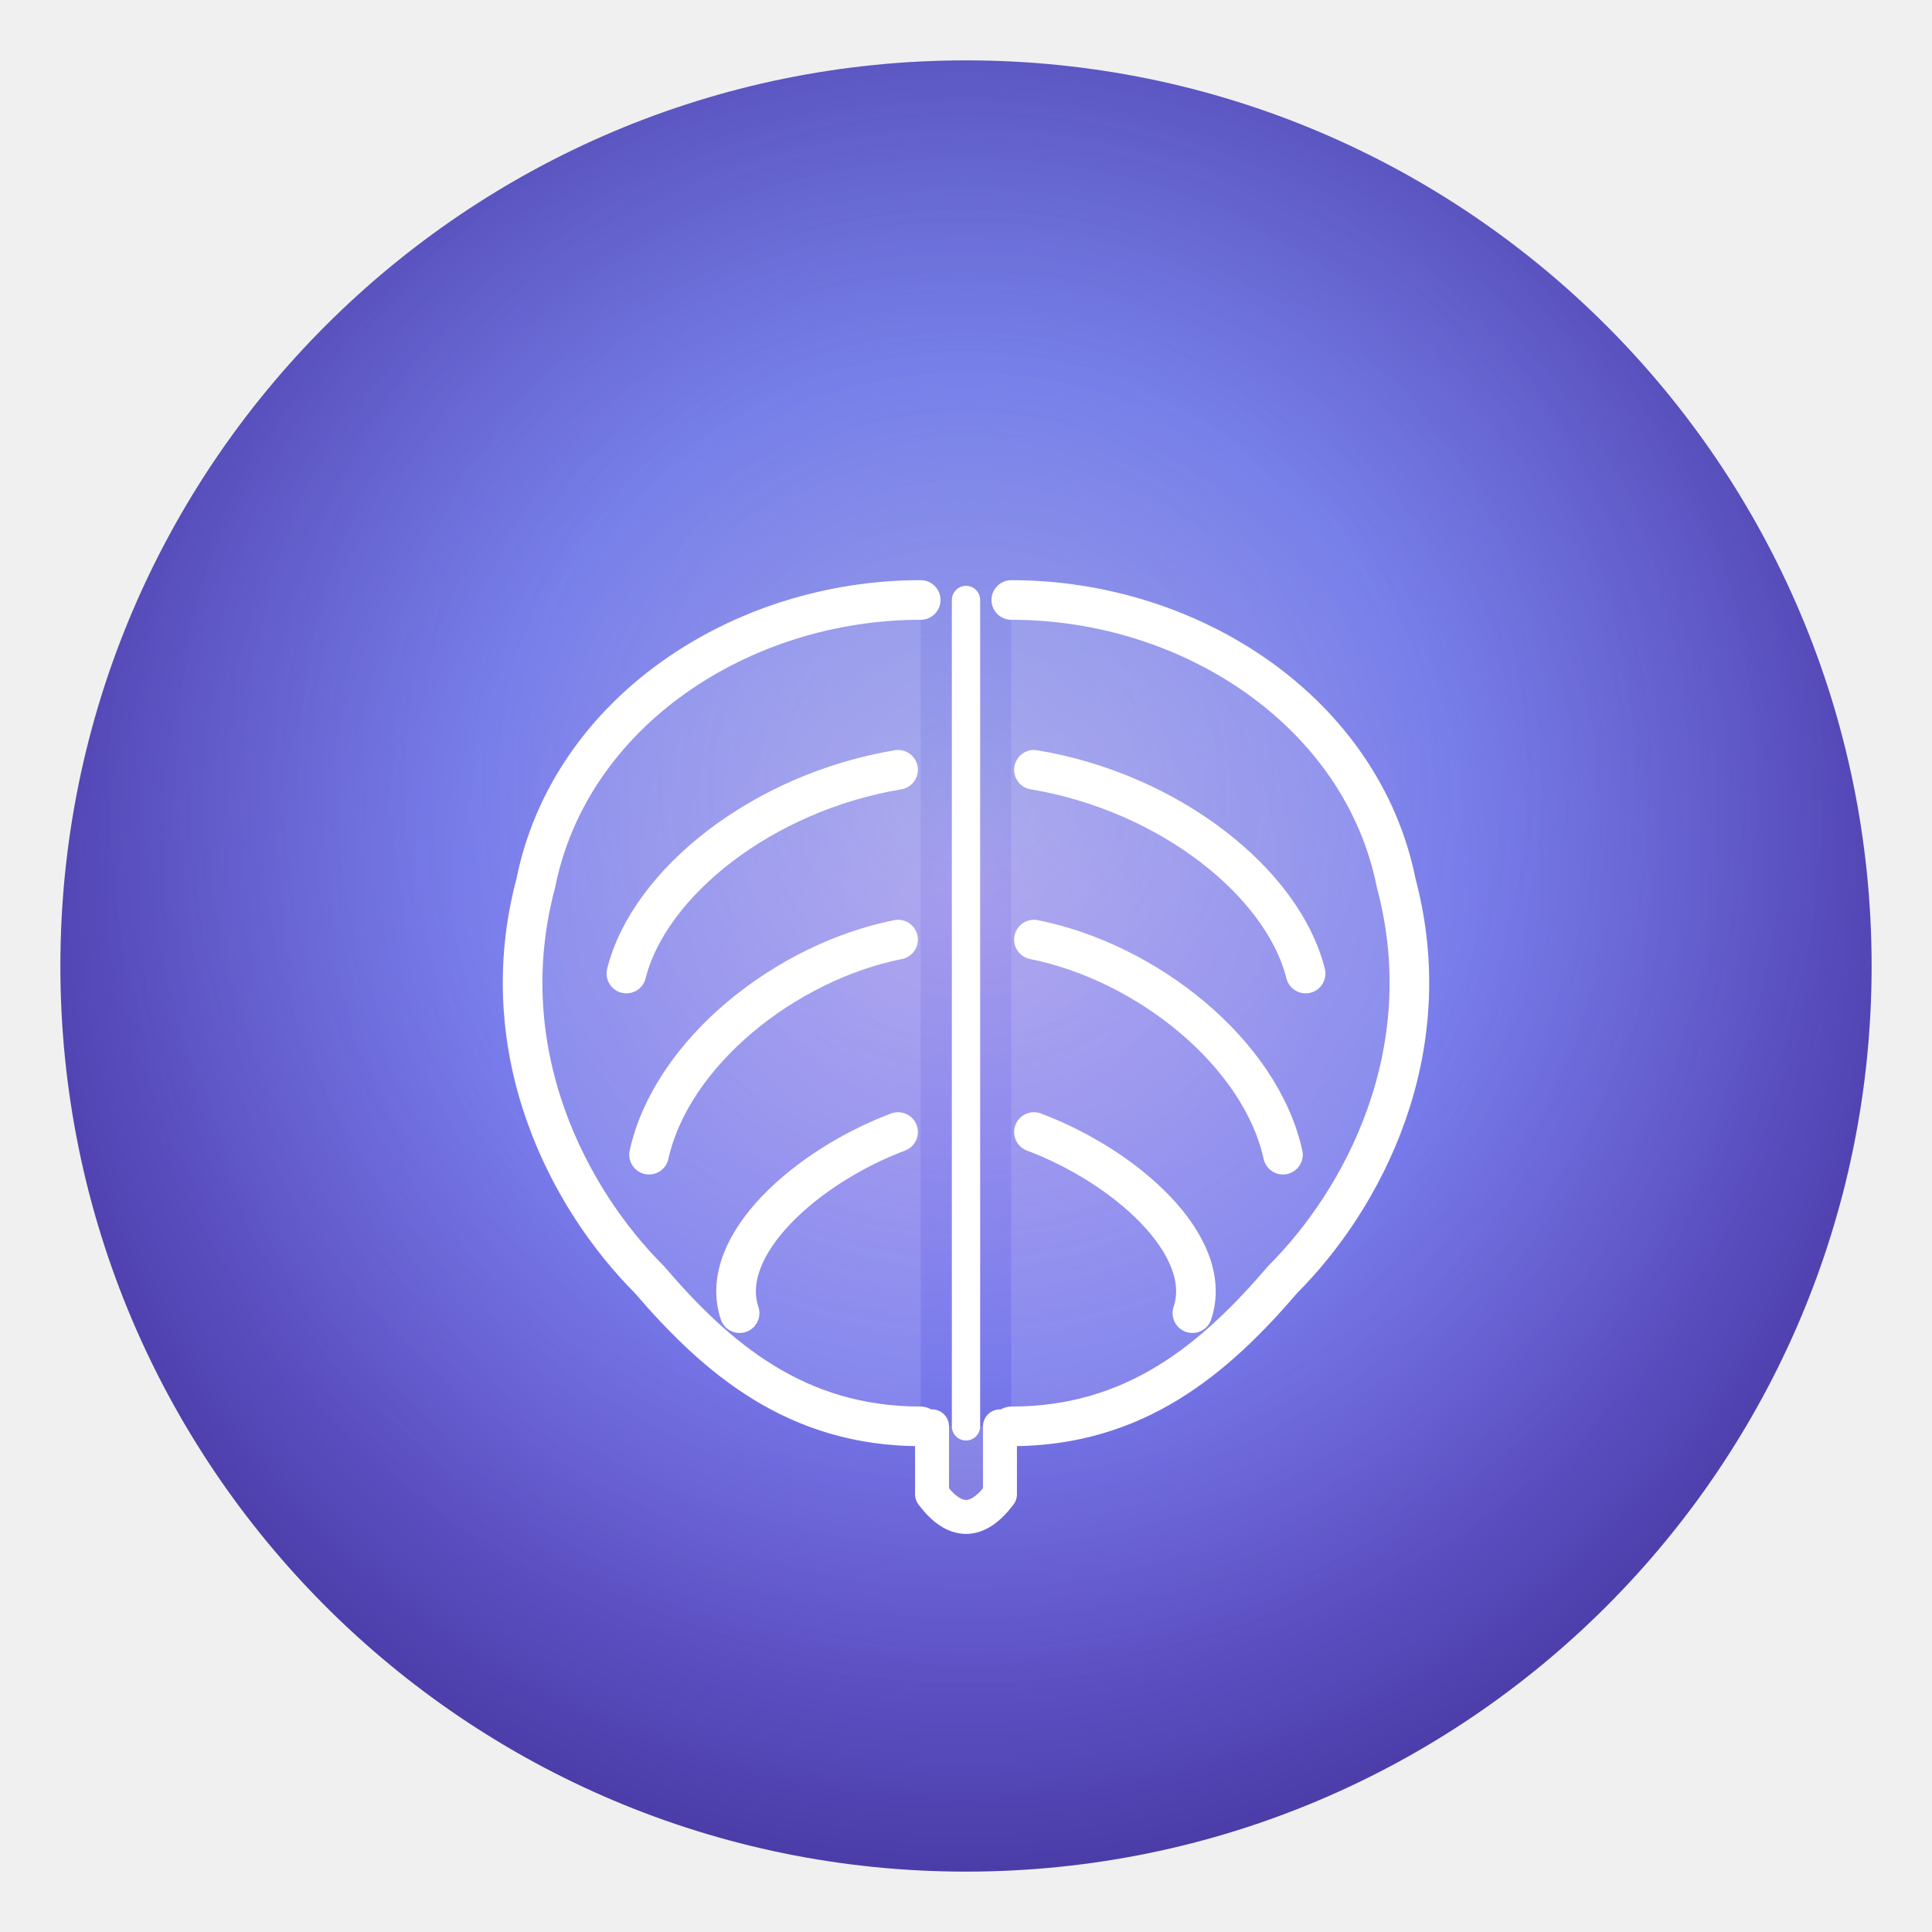
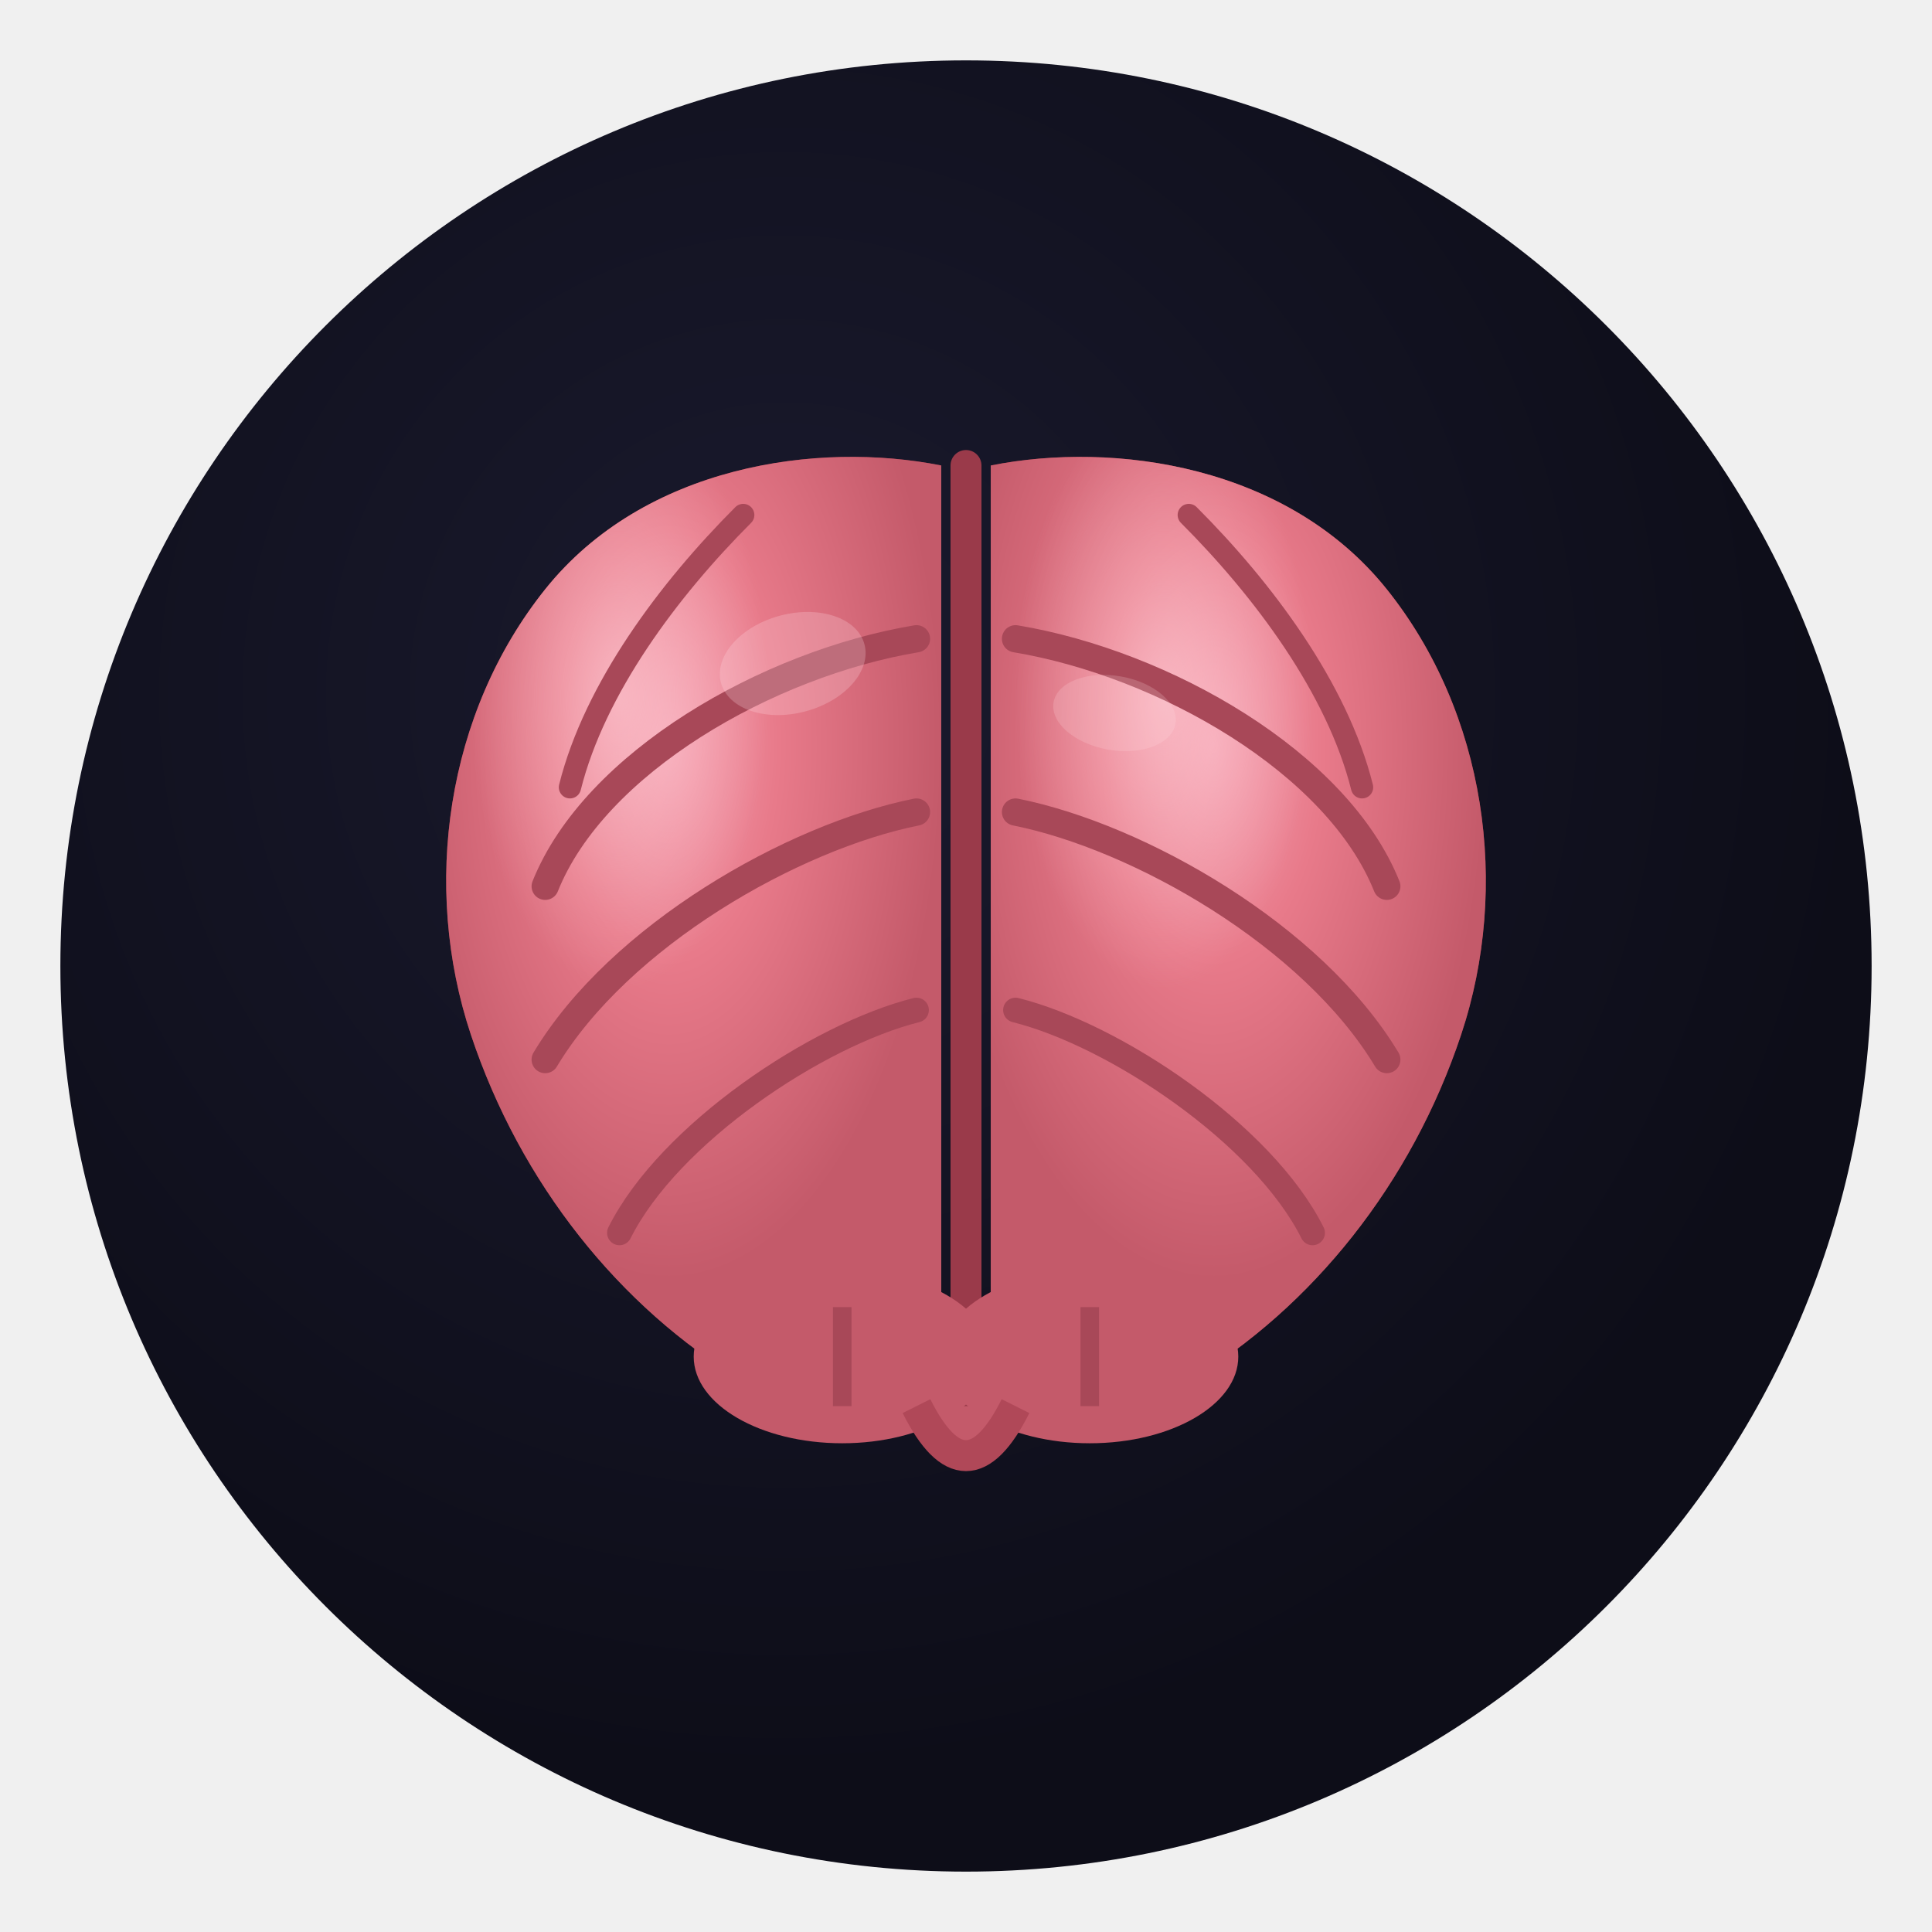
<svg xmlns="http://www.w3.org/2000/svg" viewBox="0 0 128 128">
  <defs>
-     <radialGradient id="g1" cx="50%" cy="45%" r="55%">
-       <stop offset="0%" stop-color="#c084fc" />
-       <stop offset="50%" stop-color="#7c6ef0" />
-       <stop offset="100%" stop-color="#4a3da8" />
+     <radialGradient id="bg" cx="40%" cy="35%" r="60%">
+       <stop offset="0%" stop-color="#1a1a2e" />
+       <stop offset="100%" stop-color="#0d0d18" />
    </radialGradient>
-     <radialGradient id="glow" cx="50%" cy="40%" r="50%">
-       <stop offset="0%" stop-color="#5de0c5" stop-opacity="0.3" />
-       <stop offset="100%" stop-color="#5de0c5" stop-opacity="0" />
+     <radialGradient id="brain-top" cx="45%" cy="30%" r="55%">
+       <stop offset="0%" stop-color="#f4a0b0" />
+       <stop offset="40%" stop-color="#e87a8a" />
+       <stop offset="100%" stop-color="#c45a6a" />
+     </radialGradient>
+     <radialGradient id="brain-shadow" cx="55%" cy="70%" r="50%">
+       <stop offset="0%" stop-color="#b04858" />
+       <stop offset="100%" stop-color="#8a2a3a" />
+     </radialGradient>
+     <radialGradient id="highlight" cx="35%" cy="25%" r="30%">
+       <stop offset="0%" stop-color="#ffd0d8" stop-opacity="0.6" />
+       <stop offset="100%" stop-color="#ffd0d8" stop-opacity="0" />
    </radialGradient>
  </defs>
-   <circle cx="64" cy="64" r="60" fill="url(#g1)" />
-   <circle cx="64" cy="64" r="60" fill="url(#glow)" />
-   <g transform="translate(64,66) scale(0.75)" fill="none" stroke="#fff" stroke-width="3.5" stroke-linecap="round" stroke-linejoin="round">
-     <path d="M-4,-35 C-20,-35 -35,-25 -38,-10 C-42,5 -35,18 -28,25 C-22,32 -15,38 -4,38" fill="rgba(255,255,255,0.12)" />
-     <path d="M4,-35 C20,-35 35,-25 38,-10 C42,5 35,18 28,25 C22,32 15,38 4,38" fill="rgba(255,255,255,0.12)" />
-     <line x1="0" y1="-35" x2="0" y2="38" stroke-width="2.5" />
-     <path d="M-6,-20 C-18,-18 -28,-10 -30,-2" />
-     <path d="M-6,-5 C-16,-3 -26,5 -28,14" />
-     <path d="M-6,12 C-14,15 -22,22 -20,28" />
-     <path d="M6,-20 C18,-18 28,-10 30,-2" />
-     <path d="M6,-5 C16,-3 26,5 28,14" />
-     <path d="M6,12 C14,15 22,22 20,28" />
-     <path d="M-3,38 L-3,44 Q0,48 3,44 L3,38" stroke-width="3" fill="rgba(255,255,255,0.15)" />
+   <circle cx="64" cy="64" r="60" fill="url(#bg)" />
+   <g transform="translate(64,62) scale(0.82)">
+     <path d="M-2,-38 C-12,-40 -26,-38 -34,-28 C-42,-18 -44,-4 -40,8 C-36,20 -28,30 -18,36 C-10,40 -4,40 -2,38Z" fill="url(#brain-shadow)" />
+     <path d="M2,-38 C12,-40 26,-38 34,-28 C42,-18 44,-4 40,8 C36,20 28,30 18,36 C10,40 4,40 2,38Z" fill="url(#brain-shadow)" />
+     <path d="M-2,-38 C-12,-40 -26,-38 -34,-28 C-42,-18 -44,-4 -40,8 C-36,20 -28,30 -18,36 C-10,40 -4,40 -2,38Z" fill="url(#brain-top)" />
+     <path d="M2,-38 C12,-40 26,-38 34,-28 C42,-18 44,-4 40,8 C36,20 28,30 18,36 C10,40 4,40 2,38Z" fill="url(#brain-top)" />
+     <path d="M-2,-38 C-12,-40 -26,-38 -34,-28 C-42,-18 -44,-4 -40,8 C-36,20 -28,30 -18,36 C-10,40 -4,40 -2,38Z" fill="url(#highlight)" />
+     <path d="M2,-38 C12,-40 26,-38 34,-28 C42,-18 44,-4 40,8 C36,20 28,30 18,36 C10,40 4,40 2,38Z" fill="url(#highlight)" />
+     <line x1="0" y1="-38" x2="0" y2="38" stroke="#9a3a4a" stroke-width="2.5" stroke-linecap="round" />
+     <path d="M-4,-24 C-16,-22 -30,-14 -34,-4" stroke="#a84858" stroke-width="2.2" fill="none" stroke-linecap="round" />
+     <path d="M-4,-10 C-14,-8 -28,0 -34,10" stroke="#a84858" stroke-width="2.2" fill="none" stroke-linecap="round" />
+     <path d="M-4,6 C-12,8 -24,16 -28,24" stroke="#a84858" stroke-width="2" fill="none" stroke-linecap="round" />
+     <path d="M-18,-34 C-24,-28 -30,-20 -32,-12" stroke="#a84858" stroke-width="1.8" fill="none" stroke-linecap="round" />
+     <path d="M4,-24 C16,-22 30,-14 34,-4" stroke="#a84858" stroke-width="2.2" fill="none" stroke-linecap="round" />
+     <path d="M4,-10 C14,-8 28,0 34,10" stroke="#a84858" stroke-width="2.2" fill="none" stroke-linecap="round" />
+     <path d="M4,6 C12,8 24,16 28,24" stroke="#a84858" stroke-width="2" fill="none" stroke-linecap="round" />
+     <path d="M18,-34 C24,-28 30,-20 32,-12" stroke="#a84858" stroke-width="1.8" fill="none" stroke-linecap="round" />
+     <ellipse cx="-10" cy="34" rx="12" ry="7" fill="#c45a6a" />
+     <ellipse cx="10" cy="34" rx="12" ry="7" fill="#c45a6a" />
+     <path d="M-10,30 L-10,38" stroke="#a84858" stroke-width="1.5" />
+     <path d="M10,30 L10,38" stroke="#a84858" stroke-width="1.5" />
+     <path d="M-4,38 Q0,46 4,38" stroke="#b04858" stroke-width="2.5" fill="#c45a6a" />
+     <ellipse cx="-14" cy="-22" rx="6" ry="4" fill="rgba(255,220,228,0.25)" transform="rotate(-15,-14,-22)" />
+     <ellipse cx="12" cy="-18" rx="5" ry="3" fill="rgba(255,220,228,0.2)" transform="rotate(10,12,-18)" />
  </g>
</svg>
